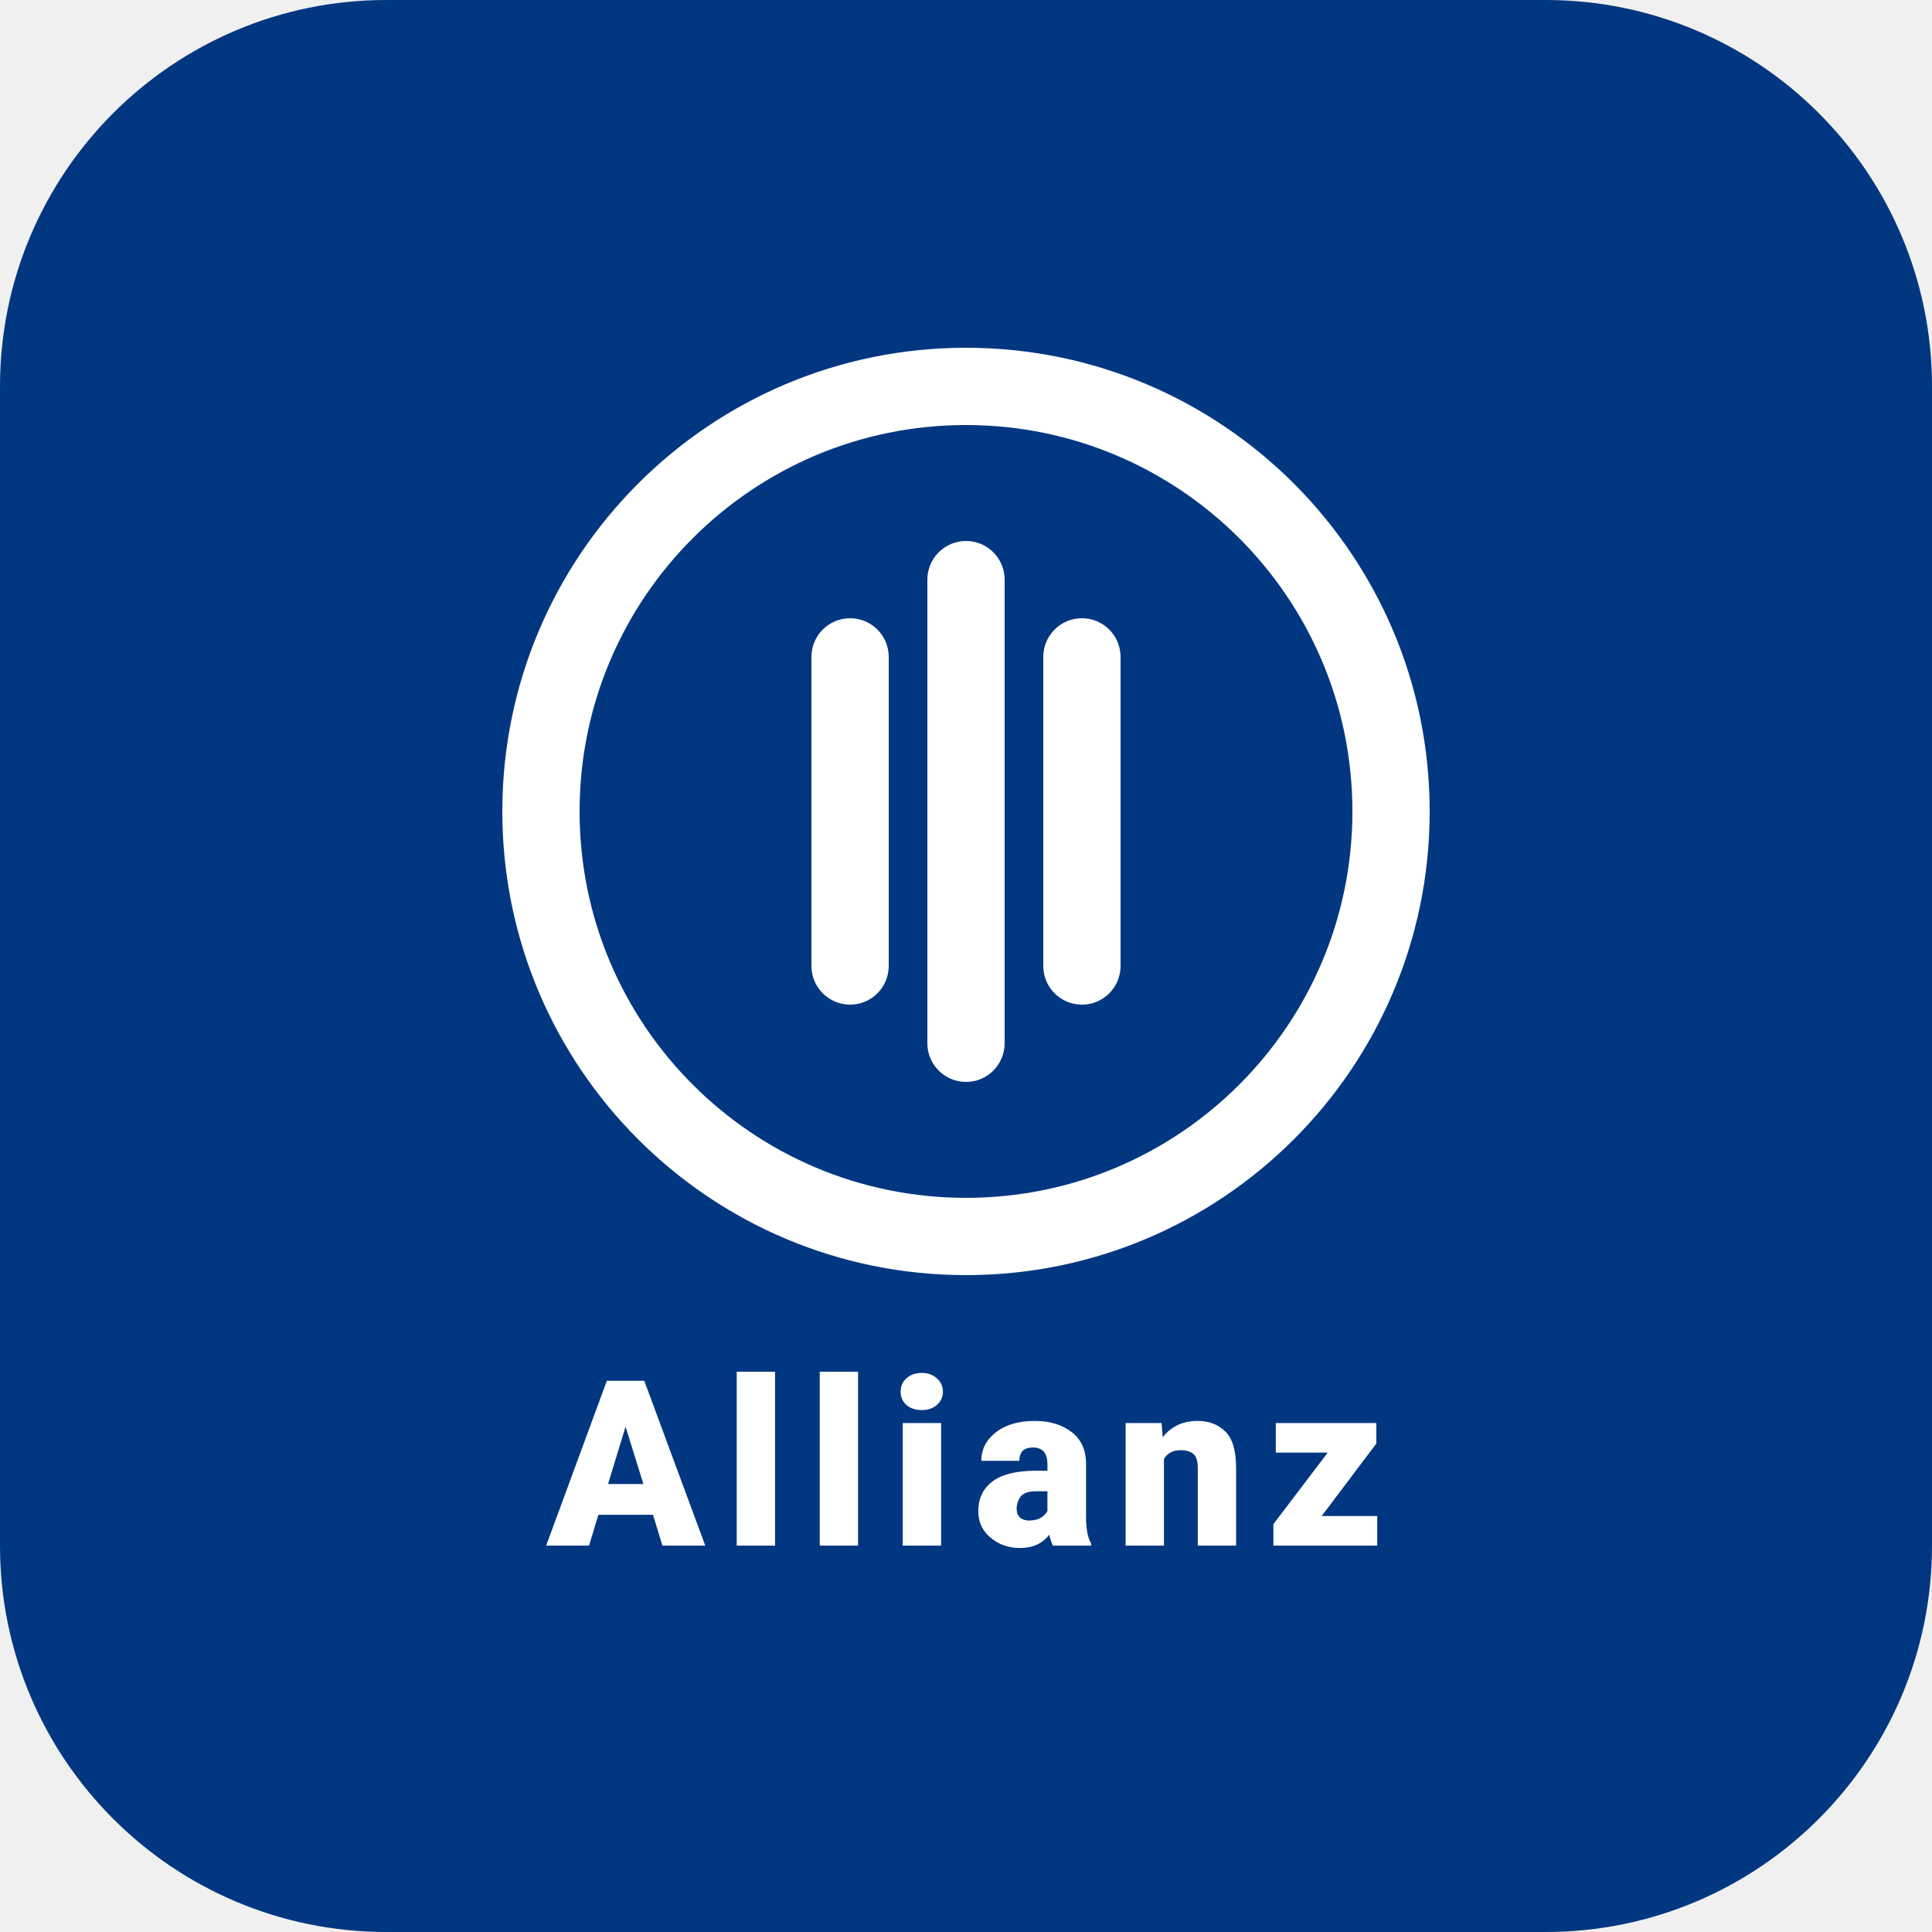
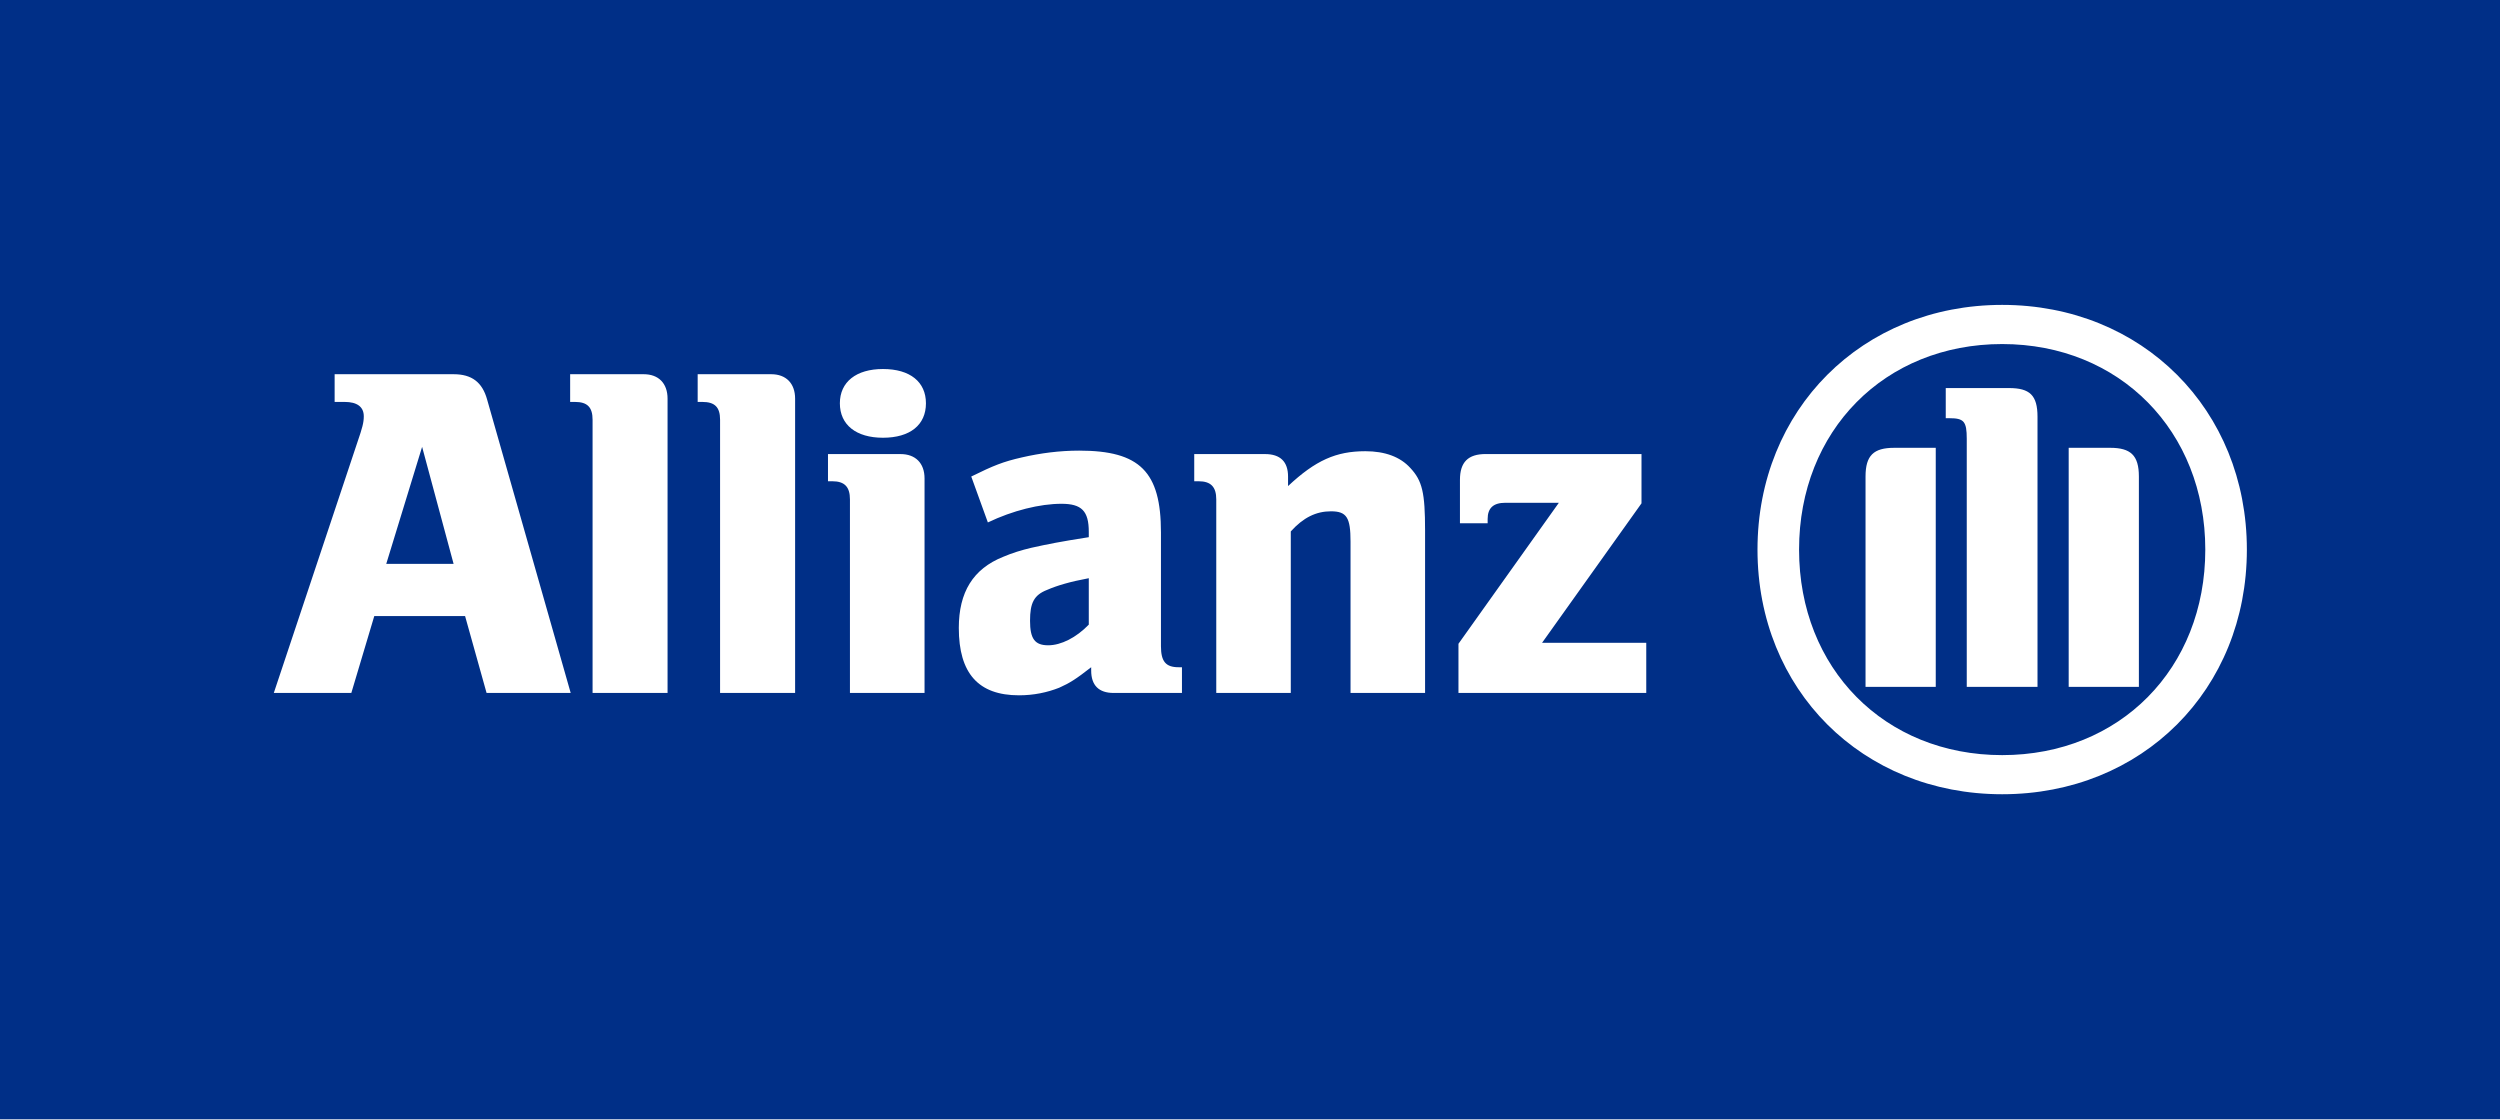
- <svg xmlns="http://www.w3.org/2000/svg" viewBox="0 0 100 100" fill="none">
-   <rect width="100" height="100" rx="20" fill="#003780" />
-   <circle cx="50" cy="42" r="22" stroke="#FFFFFF" stroke-width="4" fill="none" />
-   <rect x="42" y="32" width="4" height="20" rx="2" fill="#FFFFFF" />
-   <rect x="48" y="28" width="4" height="28" rx="2" fill="#FFFFFF" />
-   <rect x="54" y="32" width="4" height="20" rx="2" fill="#FFFFFF" />
-   <text x="50" y="80" text-anchor="middle" font-family="-apple-system, BlinkMacSystemFont, 'Segoe UI', Roboto, sans-serif" font-weight="800" font-size="12" fill="#FFFFFF" letter-spacing="1">Allianz</text>
+ <svg xmlns="http://www.w3.org/2000/svg" version="1.1" id="Layer_1" width="300px" height="134.311px">
+   <rect fill="#002F87" width="300" height="134.311" />
+   <path fill="#FFFFFF" d="M54.432,67.667h-8.083l4.304-14.044L54.432,67.667z M42.159,83.155l2.755-9.229h10.895l2.58,9.229h10.094  L58.455,47.948c-0.577-2.079-1.837-3.042-4.023-3.042H40.156v3.325h1.199c1.492,0,2.299,0.583,2.299,1.726  c0,0.747-0.168,1.375-0.759,3.091L32.856,83.155H42.159z M80.107,83.155V47.837c0-1.839-1.079-2.931-2.861-2.931h-8.828v3.325h0.575  c1.486,0,2.116,0.632,2.116,2.137v32.787H80.107z M95.413,83.155V47.837c0-1.839-1.094-2.931-2.866-2.931H83.72v3.325h0.56  c1.498,0,2.129,0.632,2.129,2.137v32.787H95.413z M111.113,48.397c0-2.564-1.897-4.115-5.158-4.115c-3.209,0-5.171,1.55-5.171,4.115  c0,2.593,1.962,4.132,5.171,4.132C109.215,52.529,111.113,50.99,111.113,48.397 M110.945,83.155V57.408  c0-1.835-1.096-2.919-2.874-2.919h-8.713v3.261h0.513c1.492,0,2.122,0.686,2.122,2.18v23.226H110.945z M130.654,69.385v5.571  c-1.498,1.551-3.323,2.479-4.869,2.479c-1.615,0-2.18-0.792-2.18-2.94c0-2.124,0.45-3.087,2.059-3.713  C126.863,70.261,128.416,69.802,130.654,69.385 M118.544,62.693c2.987-1.434,6.258-2.239,8.834-2.239  c2.416,0,3.276,0.86,3.276,3.368v0.64c-3.668,0.579-4.814,0.815-6.884,1.271c-1.191,0.281-2.299,0.62-3.385,1.084  c-3.619,1.449-5.328,4.243-5.328,8.539c0,5.449,2.348,8.081,7.219,8.081c1.778,0,3.387-0.341,4.824-0.908  c1.256-0.558,2.003-1.027,3.842-2.461v0.399c0,1.774,0.913,2.688,2.697,2.688h8.196v-3.087h-0.404c-1.544,0-2.116-0.694-2.116-2.521  V63.89c0-7.278-2.525-9.815-9.816-9.815c-2.346,0-4.639,0.3-6.868,0.813c-2.247,0.511-3.399,0.971-6.081,2.295L118.544,62.693z   M154.894,83.155V63.773c1.497-1.665,3.04-2.416,4.818-2.416c1.899,0,2.352,0.751,2.352,3.633v18.165h8.945V63.662  c0-4.536-0.332-5.969-1.771-7.507c-1.206-1.33-3.039-2.009-5.398-2.009c-3.502,0-5.965,1.086-9.274,4.183v-1.143  c0-1.786-0.932-2.697-2.763-2.697h-8.495v3.261h0.515c1.492,0,2.129,0.686,2.129,2.18v23.226H154.894z M197.551,77.135h-12.502  l11.931-16.734v-5.917h-18.689c-2.124,0-3.097,0.973-3.097,3.099v5.21h3.323v-0.511c0-1.316,0.687-1.948,2.113-1.948h6.432  l-12.046,16.918v5.901h22.535V77.135z" />
+   <path fill="#FFFFFF" d="M248.242,82.423h8.424v-25.24c0-2.531-0.975-3.446-3.445-3.446h-4.979V82.423z M244.501,82.423V50.017  c0-2.582-0.917-3.45-3.427-3.45h-7.584v3.618h0.453c1.733,0,2.068,0.39,2.068,2.475v29.764H244.501z M232.29,82.423V53.738h-4.99  c-2.467,0-3.436,0.915-3.436,3.446v25.24H232.29z" />
+   <path fill="#FFFFFF" d="M264.635,65.953c0,14.279-10.265,24.661-24.372,24.661c-14.106,0-24.375-10.382-24.375-24.661  c0-14.284,10.269-24.667,24.375-24.667C254.371,41.287,264.635,51.735,264.635,65.953 M269.624,65.953  c0-16.792-12.561-29.366-29.36-29.366c-16.808,0-29.365,12.574-29.365,29.366c0,16.812,12.558,29.356,29.365,29.356  C257.063,95.309,269.624,82.765,269.624,65.953" />
</svg>
